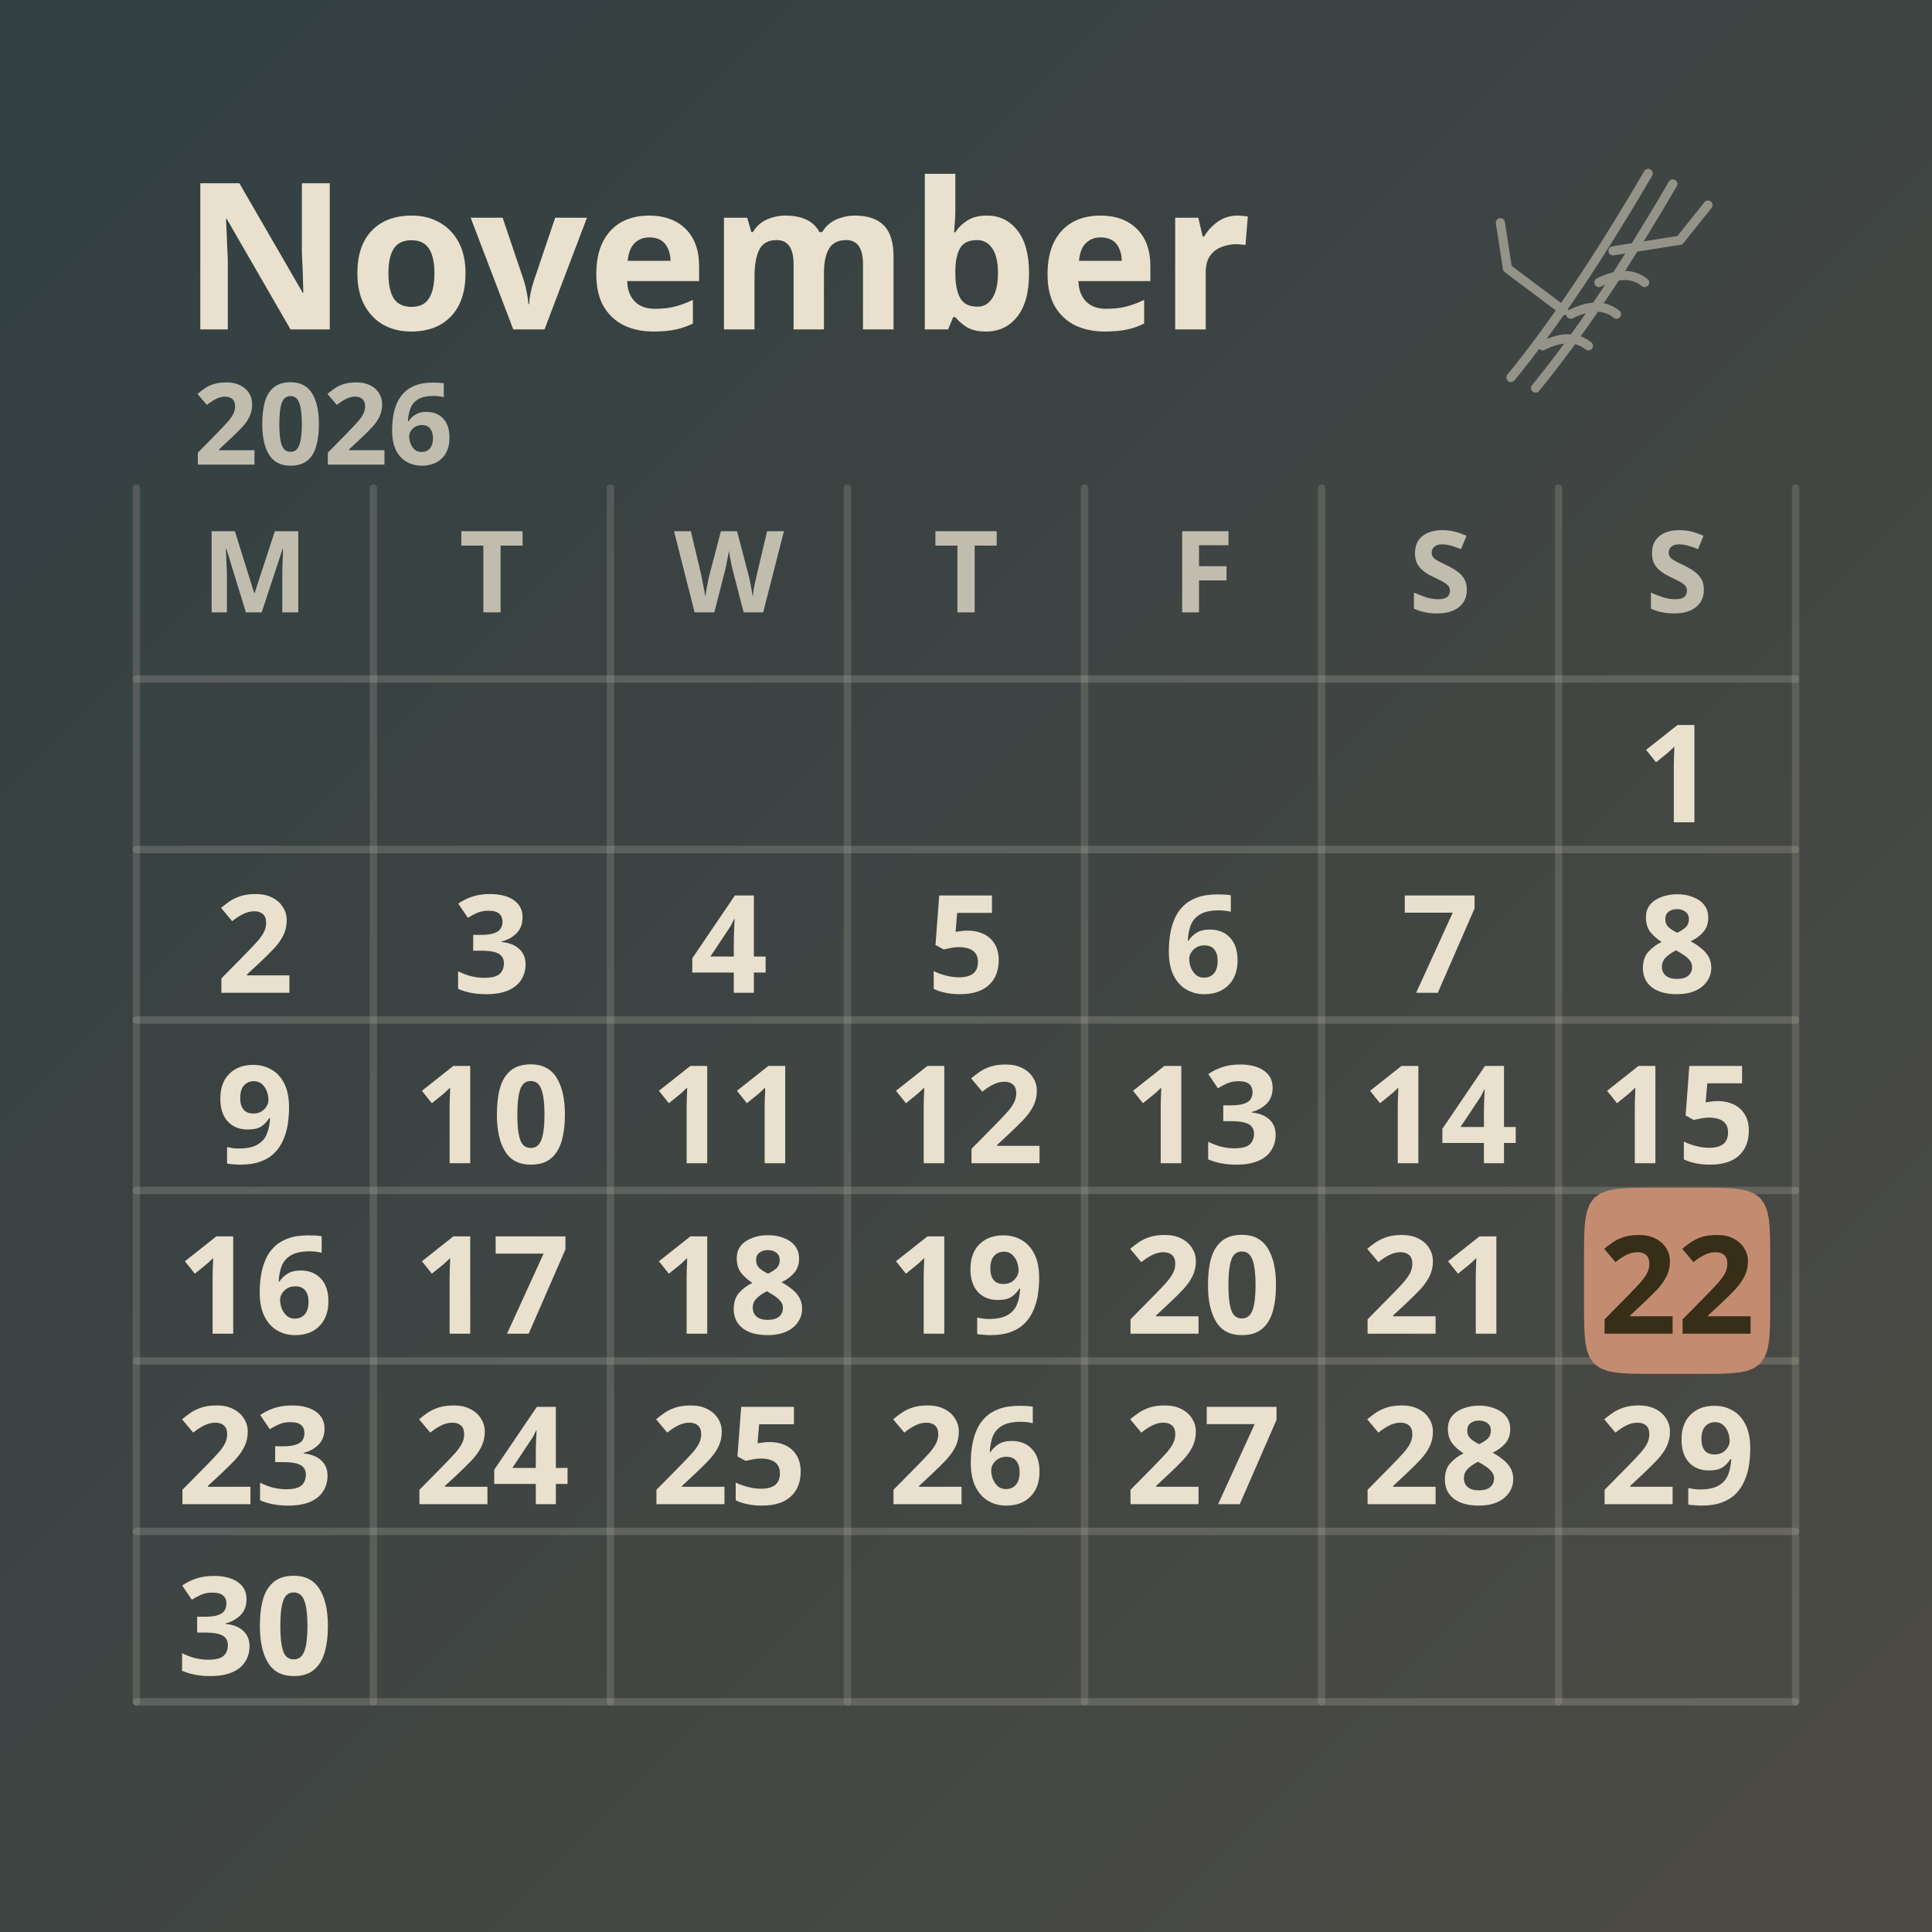
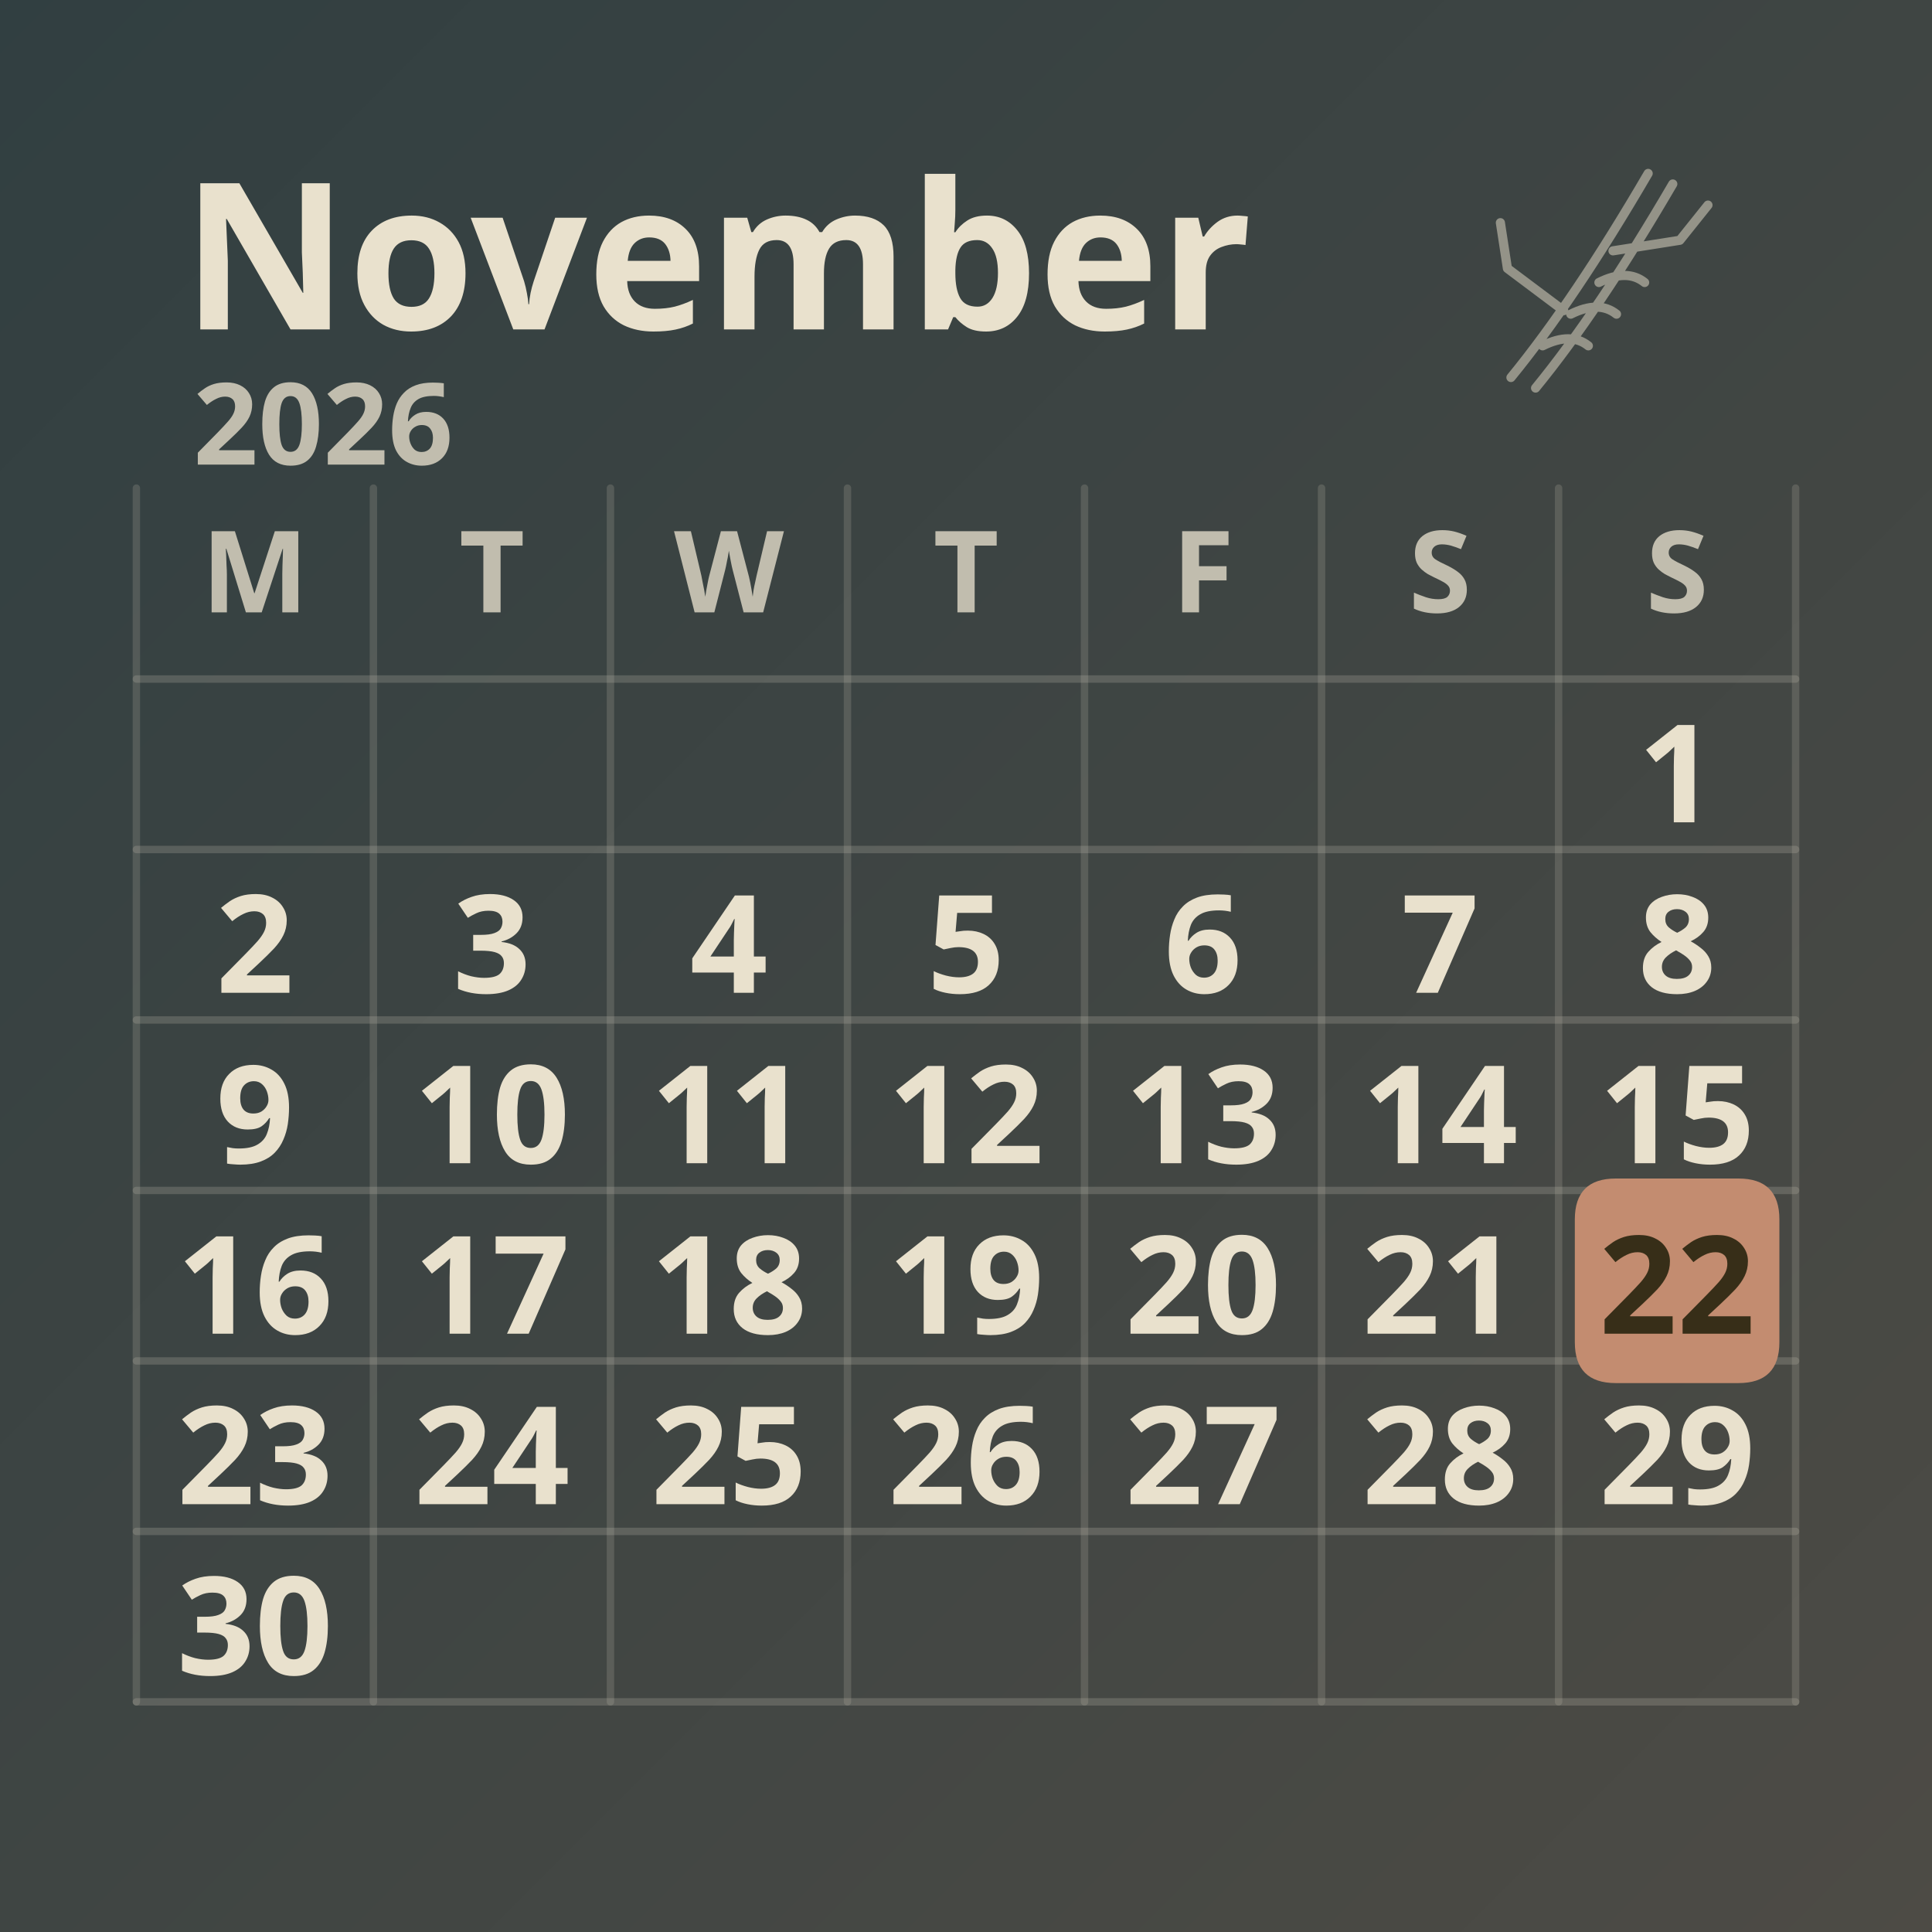
<svg xmlns="http://www.w3.org/2000/svg" width="170" height="170" viewBox="0 0 170 170">
  <defs>
    <linearGradient id="paint" x1="0" y1="0" x2="1" y2="1">
      <stop stop-color="#313F41" />
      <stop offset="1" stop-color="#4D4B45" />
    </linearGradient>
  </defs>
  <rect width="170" height="170" fill="url(#paint)" />
  <g font-family="ui-rounded,system-ui,sans-serif" style="font-variant-numeric:tabular-nums">
    <line x1="12" y1="59.75" x2="158" y2="59.75" stroke="#C1BDAE" opacity="0.24" stroke-width="0.65" stroke-linecap="round" />
    <line x1="12" y1="74.75" x2="158" y2="74.75" stroke="#C1BDAE" opacity="0.24" stroke-width="0.65" stroke-linecap="round" />
    <line x1="12" y1="89.75" x2="158" y2="89.75" stroke="#C1BDAE" opacity="0.24" stroke-width="0.65" stroke-linecap="round" />
    <line x1="12" y1="104.75" x2="158" y2="104.75" stroke="#C1BDAE" opacity="0.24" stroke-width="0.65" stroke-linecap="round" />
    <line x1="12" y1="119.75" x2="158" y2="119.75" stroke="#C1BDAE" opacity="0.24" stroke-width="0.65" stroke-linecap="round" />
    <line x1="12" y1="134.75" x2="158" y2="134.75" stroke="#C1BDAE" opacity="0.24" stroke-width="0.65" stroke-linecap="round" />
    <line x1="12" y1="149.75" x2="158" y2="149.75" stroke="#C1BDAE" opacity="0.24" stroke-width="0.65" stroke-linecap="round" />
    <line x1="12" y1="42.95" x2="12" y2="149.75" stroke="#C1BDAE" opacity="0.21" stroke-width="0.65" stroke-linecap="round" />
    <line x1="32.857" y1="42.95" x2="32.857" y2="149.75" stroke="#C1BDAE" opacity="0.21" stroke-width="0.65" stroke-linecap="round" />
    <line x1="53.714" y1="42.95" x2="53.714" y2="149.75" stroke="#C1BDAE" opacity="0.21" stroke-width="0.65" stroke-linecap="round" />
    <line x1="74.571" y1="42.95" x2="74.571" y2="149.75" stroke="#C1BDAE" opacity="0.21" stroke-width="0.65" stroke-linecap="round" />
    <line x1="95.429" y1="42.95" x2="95.429" y2="149.75" stroke="#C1BDAE" opacity="0.21" stroke-width="0.65" stroke-linecap="round" />
    <line x1="116.286" y1="42.95" x2="116.286" y2="149.75" stroke="#C1BDAE" opacity="0.21" stroke-width="0.65" stroke-linecap="round" />
    <line x1="137.143" y1="42.95" x2="137.143" y2="149.75" stroke="#C1BDAE" opacity="0.21" stroke-width="0.65" stroke-linecap="round" />
    <line x1="158" y1="42.95" x2="158" y2="149.75" stroke="#C1BDAE" opacity="0.21" stroke-width="0.65" stroke-linecap="round" />
    <path d="M 24 83 Q 42 61 63 25 M 31 86 Q 49 64 70 28 M 39 64 L 23 52 L 21 39 M 53 47 L 72 44 L 80 34 M 33 74 Q 41 70 46 74 M 41 65 Q 49 61 54 65 M 49 56 Q 57 52 62 56" transform="translate(125.52 7.52) scale(0.3096 0.3096)" fill="none" stroke="#C1BDAE" stroke-width="2.6" stroke-linecap="round" stroke-linejoin="round" opacity="0.65" />
    <text x="16" y="22" font-size="18" font-weight="700" fill="#E9E1CD" text-anchor="start" dominant-baseline="central" alignment-baseline="central">November</text>
    <text x="17" y="37" font-size="10" font-weight="600" fill="#C1BDAE" text-anchor="start" dominant-baseline="central" alignment-baseline="central">2026</text>
    <text x="22.429" y="50" font-size="10" font-weight="600" fill="#C1BDAE" text-anchor="middle" dominant-baseline="central" alignment-baseline="central">M</text>
    <text x="43.286" y="50" font-size="10" font-weight="600" fill="#C1BDAE" text-anchor="middle" dominant-baseline="central" alignment-baseline="central">T</text>
    <text x="64.143" y="50" font-size="10" font-weight="600" fill="#C1BDAE" text-anchor="middle" dominant-baseline="central" alignment-baseline="central">W</text>
    <text x="85" y="50" font-size="10" font-weight="600" fill="#C1BDAE" text-anchor="middle" dominant-baseline="central" alignment-baseline="central">T</text>
    <text x="105.857" y="50" font-size="10" font-weight="600" fill="#C1BDAE" text-anchor="middle" dominant-baseline="central" alignment-baseline="central">F</text>
    <text x="126.714" y="50" font-size="10" font-weight="600" fill="#C1BDAE" text-anchor="middle" dominant-baseline="central" alignment-baseline="central">S</text>
    <text x="147.571" y="50" font-size="10" font-weight="600" fill="#C1BDAE" text-anchor="middle" dominant-baseline="central" alignment-baseline="central">S</text>
    <text x="147.571" y="67.7" font-size="12" font-weight="550" fill="#E9E1CD" text-anchor="middle" dominant-baseline="central" alignment-baseline="central">1</text>
    <text x="22.429" y="82.7" font-size="12" font-weight="550" fill="#E9E1CD" text-anchor="middle" dominant-baseline="central" alignment-baseline="central">2</text>
    <text x="43.286" y="82.7" font-size="12" font-weight="550" fill="#E9E1CD" text-anchor="middle" dominant-baseline="central" alignment-baseline="central">3</text>
    <text x="64.143" y="82.7" font-size="12" font-weight="550" fill="#E9E1CD" text-anchor="middle" dominant-baseline="central" alignment-baseline="central">4</text>
    <text x="85" y="82.7" font-size="12" font-weight="550" fill="#E9E1CD" text-anchor="middle" dominant-baseline="central" alignment-baseline="central">5</text>
    <text x="105.857" y="82.7" font-size="12" font-weight="550" fill="#E9E1CD" text-anchor="middle" dominant-baseline="central" alignment-baseline="central">6</text>
    <text x="126.714" y="82.7" font-size="12" font-weight="550" fill="#E9E1CD" text-anchor="middle" dominant-baseline="central" alignment-baseline="central">7</text>
    <text x="147.571" y="82.7" font-size="12" font-weight="550" fill="#E9E1CD" text-anchor="middle" dominant-baseline="central" alignment-baseline="central">8</text>
    <text x="22.429" y="97.7" font-size="12" font-weight="550" fill="#E9E1CD" text-anchor="middle" dominant-baseline="central" alignment-baseline="central">9</text>
    <text x="43.286" y="97.7" font-size="12" font-weight="550" fill="#E9E1CD" text-anchor="middle" dominant-baseline="central" alignment-baseline="central">10</text>
    <text x="64.143" y="97.7" font-size="12" font-weight="550" fill="#E9E1CD" text-anchor="middle" dominant-baseline="central" alignment-baseline="central">11</text>
    <text x="85" y="97.7" font-size="12" font-weight="550" fill="#E9E1CD" text-anchor="middle" dominant-baseline="central" alignment-baseline="central">12</text>
    <text x="105.857" y="97.7" font-size="12" font-weight="550" fill="#E9E1CD" text-anchor="middle" dominant-baseline="central" alignment-baseline="central">13</text>
    <text x="126.714" y="97.7" font-size="12" font-weight="550" fill="#E9E1CD" text-anchor="middle" dominant-baseline="central" alignment-baseline="central">14</text>
    <text x="147.571" y="97.7" font-size="12" font-weight="550" fill="#E9E1CD" text-anchor="middle" dominant-baseline="central" alignment-baseline="central">15</text>
    <text x="22.429" y="112.7" font-size="12" font-weight="550" fill="#E9E1CD" text-anchor="middle" dominant-baseline="central" alignment-baseline="central">16</text>
    <text x="43.286" y="112.7" font-size="12" font-weight="550" fill="#E9E1CD" text-anchor="middle" dominant-baseline="central" alignment-baseline="central">17</text>
    <text x="64.143" y="112.7" font-size="12" font-weight="550" fill="#E9E1CD" text-anchor="middle" dominant-baseline="central" alignment-baseline="central">18</text>
    <text x="85" y="112.7" font-size="12" font-weight="550" fill="#E9E1CD" text-anchor="middle" dominant-baseline="central" alignment-baseline="central">19</text>
    <text x="105.857" y="112.7" font-size="12" font-weight="550" fill="#E9E1CD" text-anchor="middle" dominant-baseline="central" alignment-baseline="central">20</text>
    <text x="126.714" y="112.7" font-size="12" font-weight="550" fill="#E9E1CD" text-anchor="middle" dominant-baseline="central" alignment-baseline="central">21</text>
-     <path d="M 95.5 50 L 95.5 52.98 L 95.5 55.99 L 95.5 59.05 L 95.5 62.19 L 95.49 65.44 L 95.46 68.83 L 95.39 72.38 L 95.23 76.11 L 94.86 79.97 L 94.11 83.85 L 92.74 87.49 L 90.54 90.54 L 87.49 92.74 L 83.85 94.11 L 79.97 94.86 L 76.11 95.23 L 72.38 95.39 L 68.83 95.46 L 65.44 95.49 L 62.19 95.5 L 59.05 95.5 L 55.99 95.5 L 52.98 95.5 L 50 95.5 L 47.02 95.5 L 44.01 95.5 L 40.95 95.5 L 37.81 95.5 L 34.56 95.49 L 31.17 95.46 L 27.62 95.39 L 23.89 95.23 L 20.03 94.86 L 16.15 94.11 L 12.51 92.74 L 9.46 90.54 L 7.26 87.49 L 5.89 83.85 L 5.14 79.97 L 4.77 76.11 L 4.61 72.38 L 4.54 68.83 L 4.51 65.44 L 4.5 62.19 L 4.5 59.05 L 4.5 55.99 L 4.5 52.98 L 4.5 50 L 4.5 47.02 L 4.5 44.01 L 4.5 40.95 L 4.5 37.81 L 4.51 34.56 L 4.54 31.17 L 4.61 27.62 L 4.77 23.89 L 5.14 20.03 L 5.89 16.15 L 7.26 12.51 L 9.46 9.46 L 12.51 7.26 L 16.15 5.89 L 20.03 5.14 L 23.89 4.77 L 27.62 4.61 L 31.17 4.54 L 34.56 4.51 L 37.81 4.5 L 40.95 4.5 L 44.01 4.5 L 47.02 4.5 L 50 4.5 L 52.98 4.5 L 55.99 4.5 L 59.05 4.5 L 62.19 4.5 L 65.44 4.51 L 68.83 4.54 L 72.38 4.61 L 76.11 4.77 L 79.97 5.14 L 83.85 5.89 L 87.49 7.26 L 90.54 9.46 L 92.74 12.51 L 94.11 16.15 L 94.86 20.03 L 95.23 23.89 L 95.39 27.62 L 95.46 31.17 L 95.49 34.56 L 95.5 37.81 L 95.5 40.95 L 95.5 44.01 L 95.5 47.02 Z" transform="translate(138.5714 103.7) scale(0.18 0.18)" fill="#C38C70" opacity="1" />
+     <path d="M 20 0 L 80 0 Q 100 0 100 20 L 100 80 Q 100 100 80 100 L 20 100 Q 0 100 0 80 L 0 20 Q 0 0 20 0 Z" transform="translate(138.5714 103.7) scale(0.18 0.18)" fill="#C38C70" opacity="1" />
    <text x="147.571" y="112.7" font-size="12" font-weight="700" fill="#372E18" text-anchor="middle" dominant-baseline="central" alignment-baseline="central">22</text>
    <text x="22.429" y="127.7" font-size="12" font-weight="550" fill="#E9E1CD" text-anchor="middle" dominant-baseline="central" alignment-baseline="central">23</text>
    <text x="43.286" y="127.7" font-size="12" font-weight="550" fill="#E9E1CD" text-anchor="middle" dominant-baseline="central" alignment-baseline="central">24</text>
    <text x="64.143" y="127.7" font-size="12" font-weight="550" fill="#E9E1CD" text-anchor="middle" dominant-baseline="central" alignment-baseline="central">25</text>
    <text x="85" y="127.7" font-size="12" font-weight="550" fill="#E9E1CD" text-anchor="middle" dominant-baseline="central" alignment-baseline="central">26</text>
    <text x="105.857" y="127.7" font-size="12" font-weight="550" fill="#E9E1CD" text-anchor="middle" dominant-baseline="central" alignment-baseline="central">27</text>
    <text x="126.714" y="127.7" font-size="12" font-weight="550" fill="#E9E1CD" text-anchor="middle" dominant-baseline="central" alignment-baseline="central">28</text>
    <text x="147.571" y="127.7" font-size="12" font-weight="550" fill="#E9E1CD" text-anchor="middle" dominant-baseline="central" alignment-baseline="central">29</text>
    <text x="22.429" y="142.7" font-size="12" font-weight="550" fill="#E9E1CD" text-anchor="middle" dominant-baseline="central" alignment-baseline="central">30</text>
  </g>
</svg>
